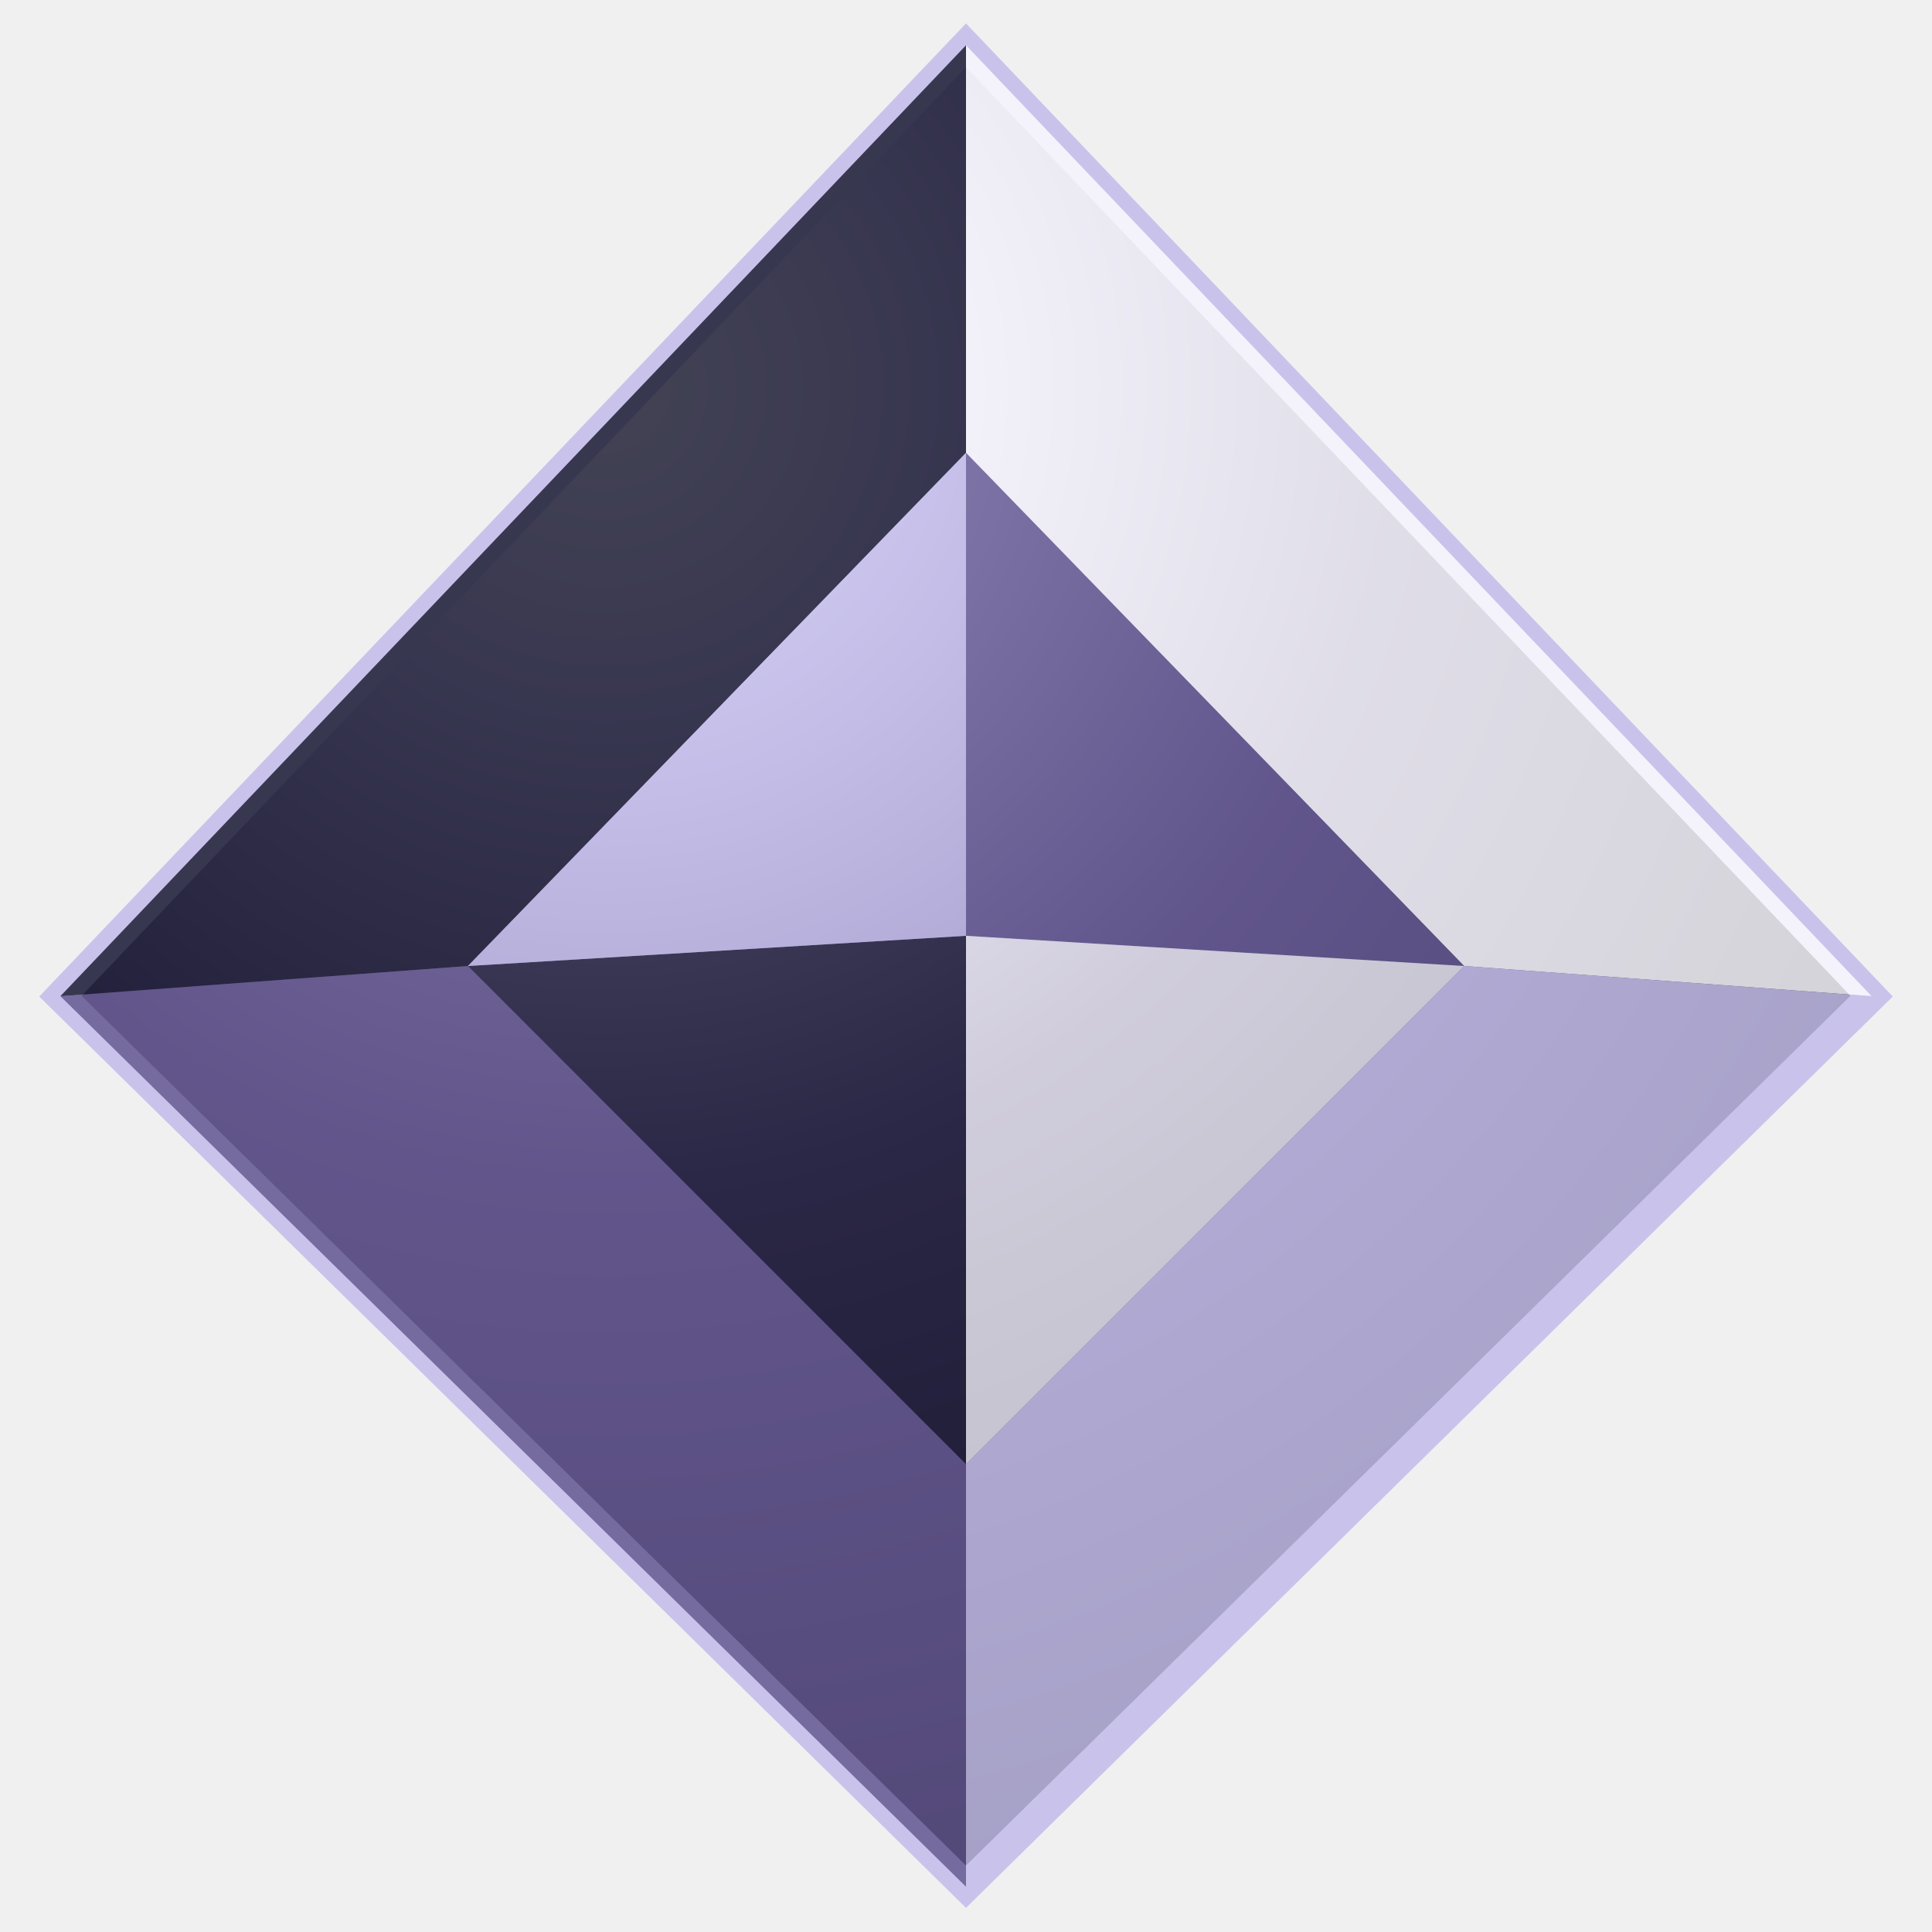
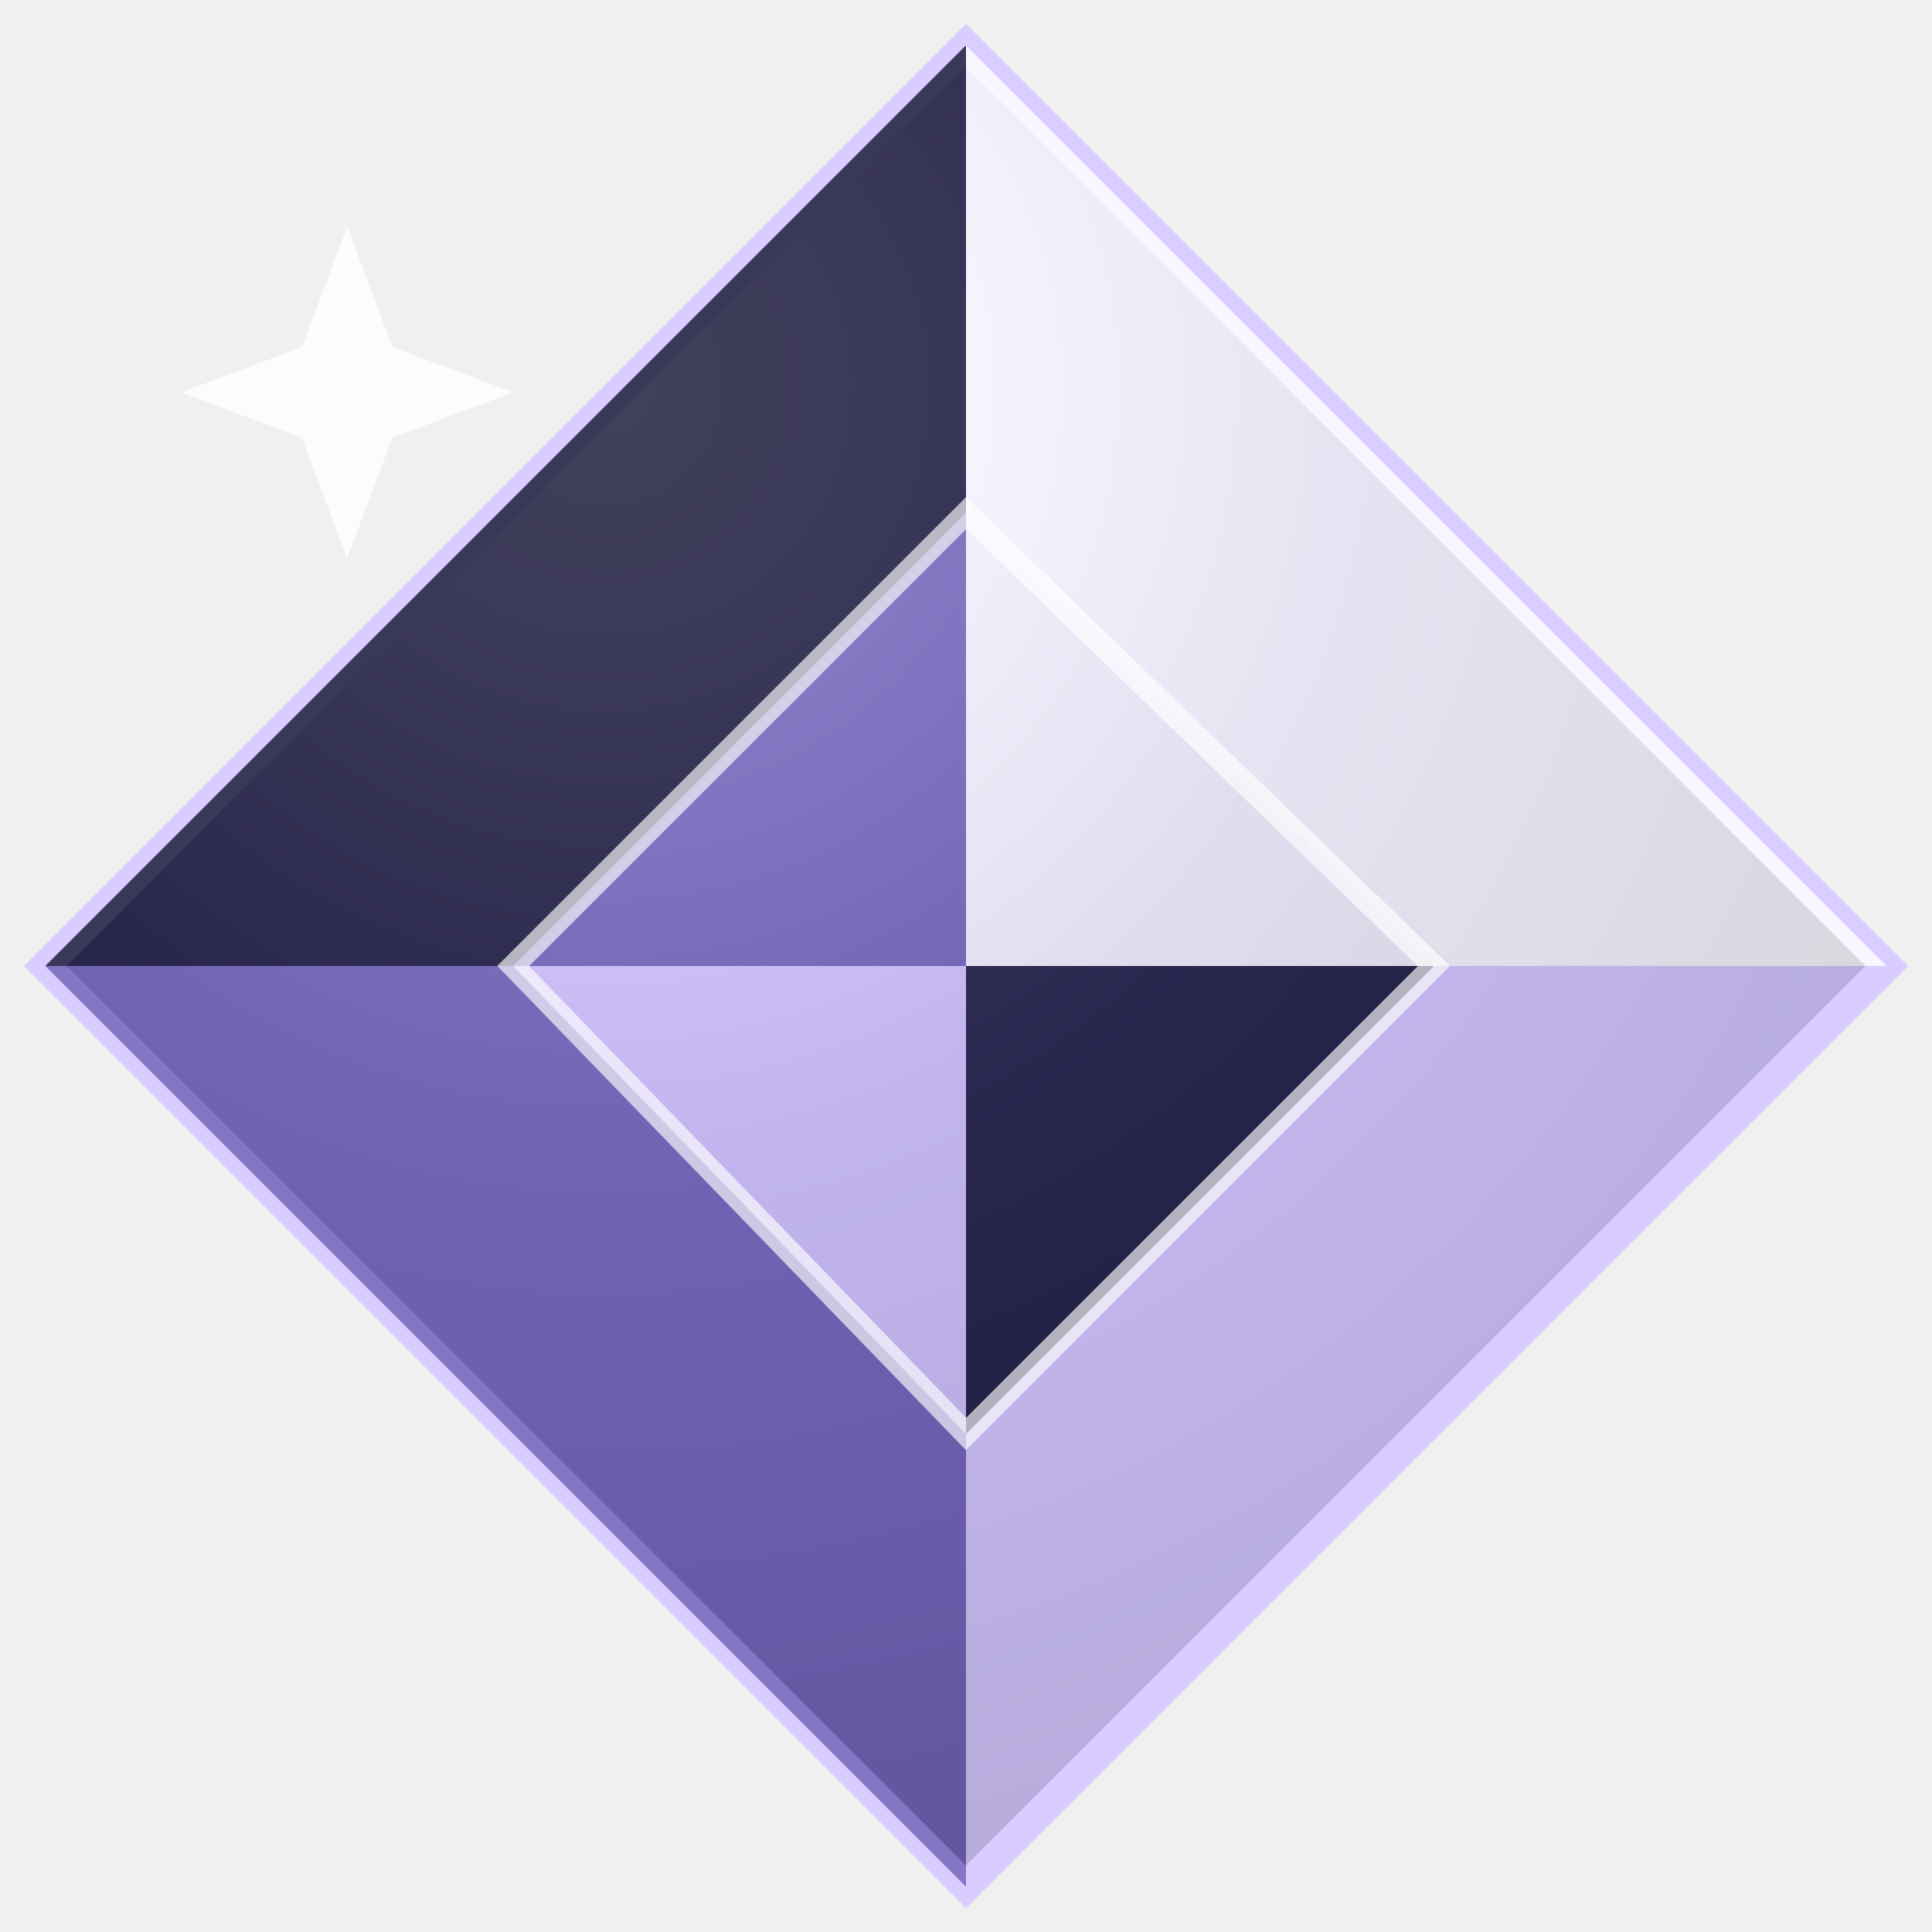
<svg xmlns="http://www.w3.org/2000/svg" viewBox="0 0 128 128">
  <defs>
-     <radialGradient id="s" cx="30%" cy="18%" r="88%">
+     <radialGradient id="body" cx="30%" cy="18%" r="85%">
      <stop stop-color="#fff" />
-       <stop offset=".2" stop-color="#c9c3ec" />
-       <stop offset=".5" stop-color="#61558b" />
-       <stop offset="1" stop-color="#141429" />
+       <stop offset=".2" stop-color="#d9ccff" />
+       <stop offset=".5" stop-color="#7163b4" />
+       <stop offset="1" stop-color="#171735" />
    </radialGradient>
  </defs>
-   <polygon points="64,3 124,66 64,125 4,66" fill="url(#s)" stroke="#c9c3ec" stroke-width="2" />
-   <polygon points="64,3,124,66,97,64,64,30" fill="#fff" opacity=".8" />
-   <polygon points="64,30,97,64,64,62" fill="#61558b" opacity=".7" />
-   <polygon points="124,66,64,125,64,97,97,64" fill="#c9c3ec" opacity=".8" />
-   <polygon points="97,64,64,97,64,62" fill="#fff" opacity=".7" />
-   <polygon points="64,125,4,66,31,64,64,97" fill="#61558b" opacity=".8" />
-   <polygon points="64,97,31,64,64,62" fill="#141429" opacity=".7" />
-   <polygon points="4,66,64,3,64,30,31,64" fill="#141429" opacity=".8" />
-   <polygon points="31,64,64,30,64,62" fill="#c9c3ec" opacity=".7" />
+   <polygon points="64,3 125,64 64,125 3,64" fill="url(#body)" stroke="#d9ccff" stroke-width="2" />
+   <polygon points="64,3,125,64,95,64,64,34" fill="#fff" opacity=".82" />
+   <polygon points="64,34,95,64,64,64" fill="#fff" opacity=".78" />
+   <polygon points="125,64,64,125,64,95,95,64" fill="#d9ccff" opacity=".82" />
+   <polygon points="95,64,64,95,64,64" fill="#171735" opacity=".78" />
+   <polygon points="64,125,3,64,34,64,64,95" fill="#7163b4" opacity=".82" />
+   <polygon points="64,95,34,64,64,64" fill="#d9ccff" opacity=".78" />
+   <polygon points="3,64,64,3,64,34,34,64" fill="#171735" opacity=".82" />
+   <polygon points="34,64,64,34,64,64" fill="#7163b4" opacity=".78" />
+   <polygon points="64,34 95,64 64,95 34,64" fill="none" stroke="#fff" stroke-opacity=".65" stroke-width="1.5" />
+   <path d="M20 23l3-8 3 8 8 3-8 3-3 8-3-8-8-3Z" fill="#fff" opacity=".8" />
</svg>
